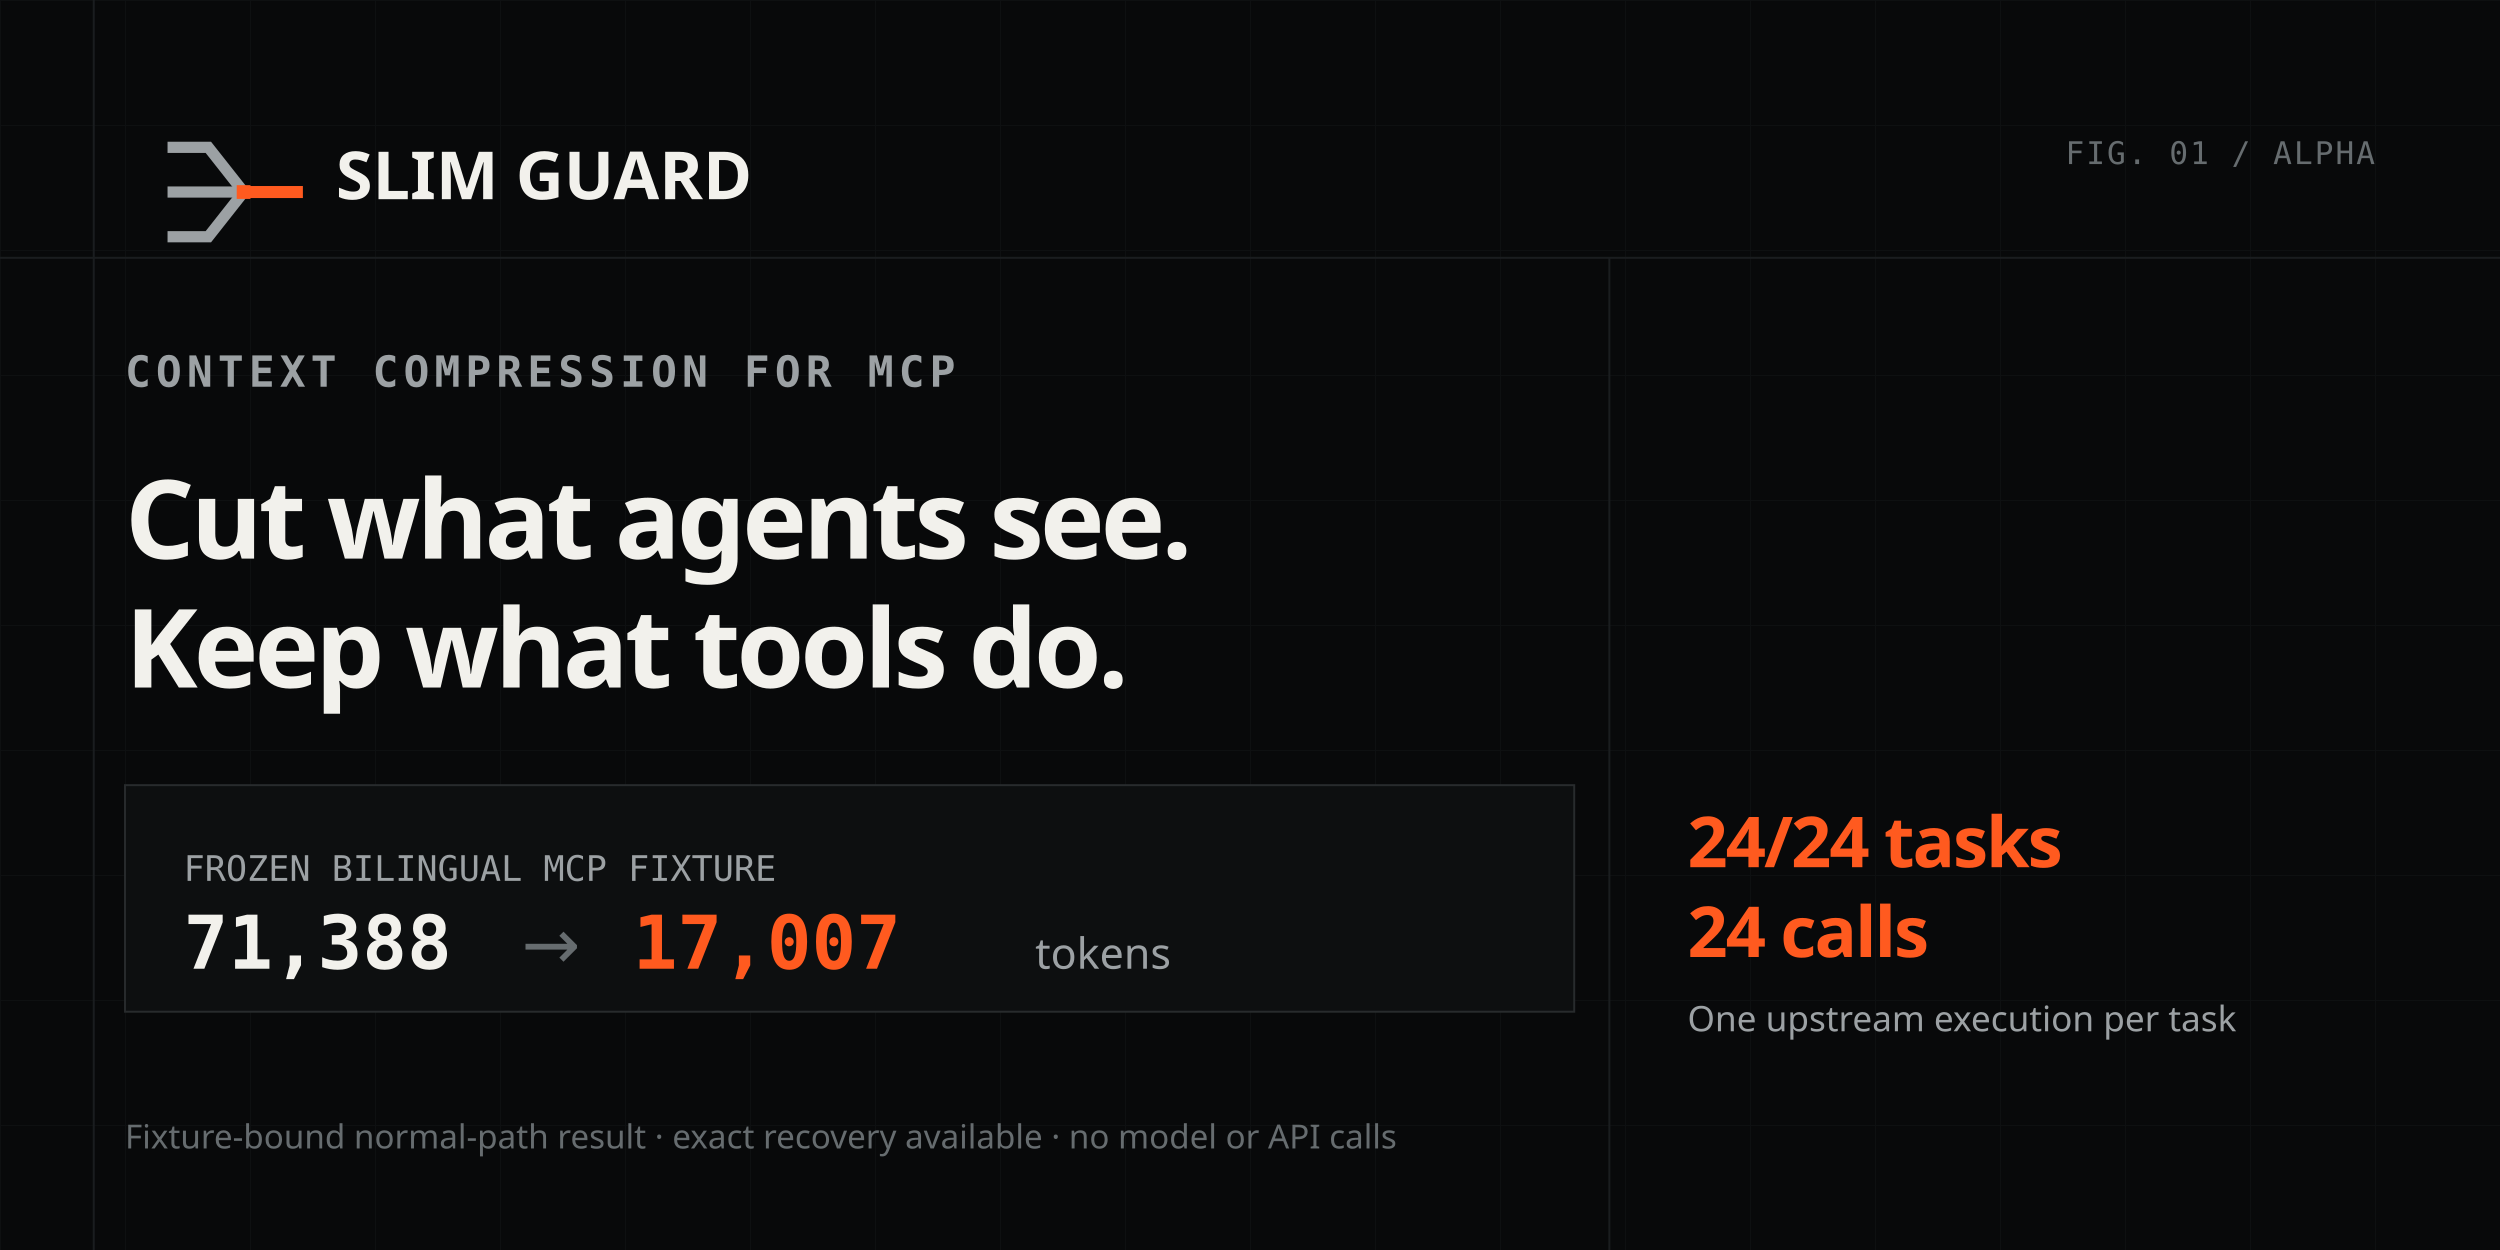
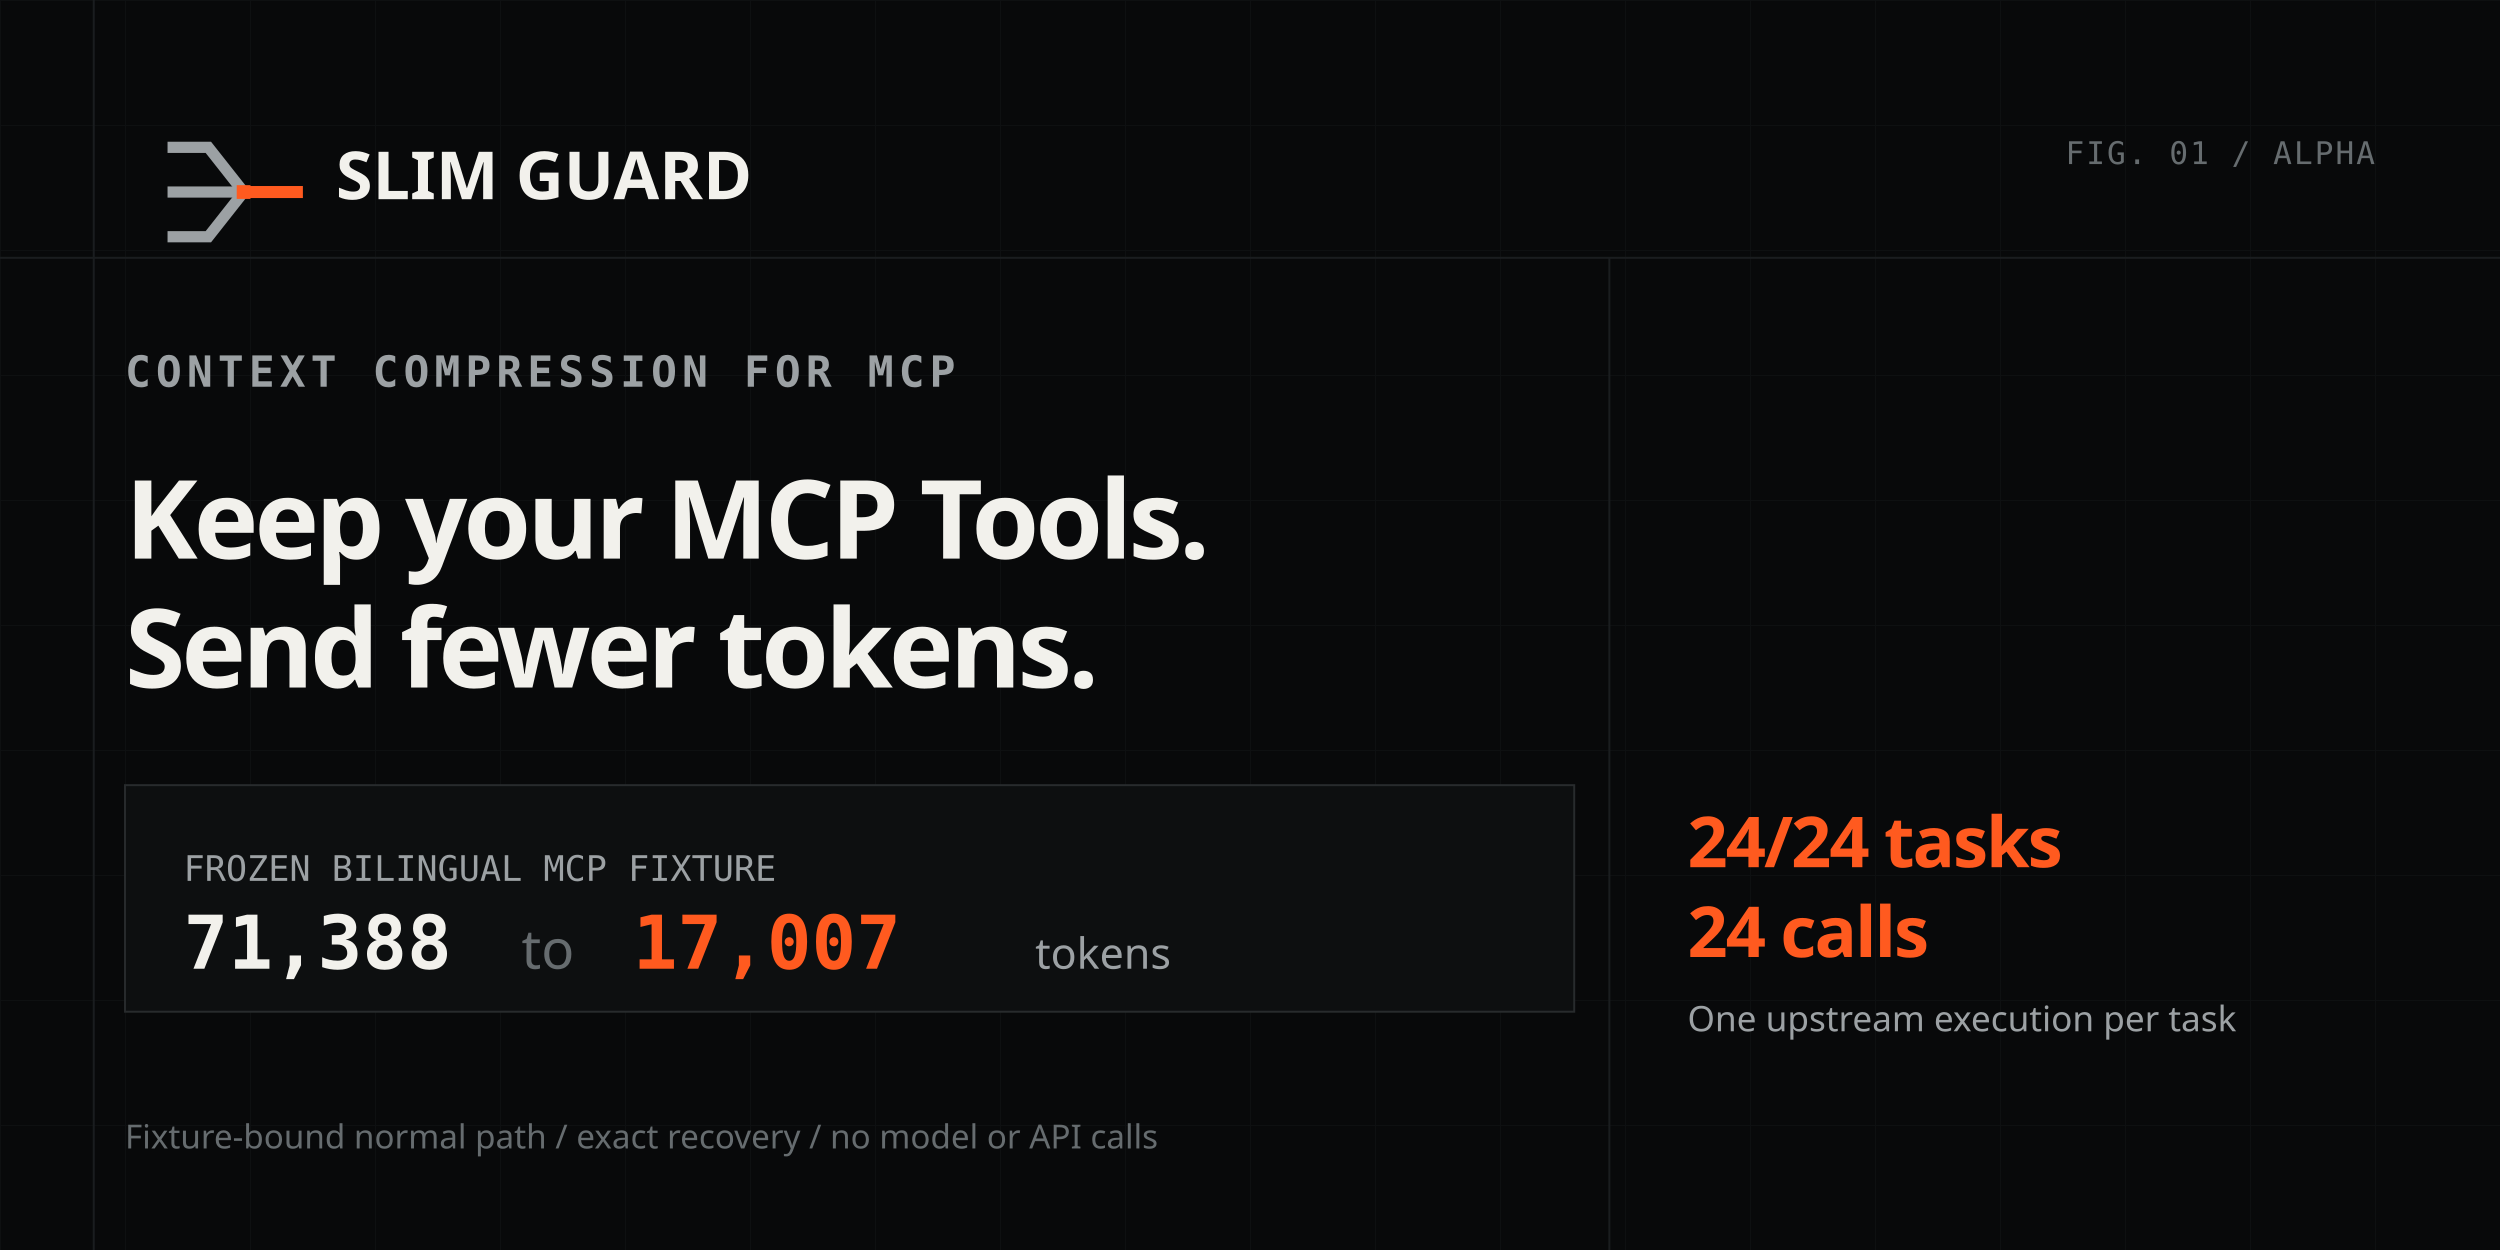
<svg xmlns="http://www.w3.org/2000/svg" width="1280" height="640" viewBox="0 0 1280 640" role="img" aria-labelledby="title desc">
  <defs>
    <pattern id="grid" width="64" height="64" patternUnits="userSpaceOnUse">
      <path d="M64 0H0V64" fill="none" stroke="#1a1d1f" stroke-width="1" />
    </pattern>
  </defs>
  <rect width="1280" height="640" fill="#08090a" />
  <rect width="1280" height="640" fill="url(#grid)" opacity=".34" />
  <line x1="0" y1="132" x2="1280" y2="132" stroke="#1a1d1f" />
  <line x1="48" y1="0" x2="48" y2="640" stroke="#1a1d1f" />
  <line x1="824" y1="132" x2="824" y2="640" stroke="#1a1d1f" />
  <g transform="translate(64 42) scale(.22)">
    <path d="M112 152h82l82 104" fill="none" stroke="#9ca1a4" stroke-width="26" stroke-linecap="square" stroke-linejoin="miter" />
    <path d="M112 256h148" fill="none" stroke="#9ca1a4" stroke-width="26" stroke-linecap="square" />
    <path d="M112 360h82l82-104" fill="none" stroke="#9ca1a4" stroke-width="26" stroke-linecap="square" stroke-linejoin="miter" />
    <path d="M292 256h108" fill="none" stroke="#ff5a1f" stroke-width="28" stroke-linecap="square" />
    <rect x="260" y="240" width="32" height="32" fill="#ff5a1f" />
  </g>
-   <text x="172" y="102" fill="#f2f1ec" font-family="Geist Sans, Segoe UI, sans-serif" font-size="34" font-weight="600" letter-spacing="0">SLIM GUARD</text>
-   <text x="1216" y="84" text-anchor="end" fill="#666c6f" font-family="Space Mono, Geist Mono, Consolas, monospace" font-size="16" letter-spacing="1">FIG. 01 / ALPHA</text>
+   <text x="172" y="102" fill="#f2f1ec" font-family="Geist Sans, Segoe UI, sans-serif" font-size="34" font-weight="600">SLIM GUARD</text>
+   <text x="1216" y="84" text-anchor="end" fill="#666c6f" font-family="Geist Mono, Consolas, monospace" font-size="16" letter-spacing="1">FIG. 01 / ALPHA</text>
  <text x="64" y="198" fill="#9ca1a4" font-family="Geist Mono, Consolas, monospace" font-size="22" font-weight="600" letter-spacing="2.6">CONTEXT COMPRESSION FOR MCP</text>
-   <text x="64" y="286" fill="#f2f1ec" font-family="Geist Sans, Segoe UI, sans-serif" font-size="56" font-weight="600" letter-spacing="-2">Cut what agents see.</text>
-   <text x="64" y="352" fill="#f2f1ec" font-family="Geist Sans, Segoe UI, sans-serif" font-size="56" font-weight="600" letter-spacing="-2">Keep what tools do.</text>
+   <text x="64" y="286" fill="#f2f1ec" font-family="Geist Sans, Segoe UI, sans-serif" font-size="56" font-weight="600" letter-spacing="-2">Keep your MCP Tools.</text>
+   <text x="64" y="352" fill="#f2f1ec" font-family="Geist Sans, Segoe UI, sans-serif" font-size="56" font-weight="600" letter-spacing="-2">Send fewer tokens.</text>
  <rect x="64" y="402" width="742" height="116" fill="#0d0f10" stroke="#282b2d" />
-   <text x="94" y="451" fill="#9ca1a4" font-family="Space Mono, Geist Mono, Consolas, monospace" font-size="18">FROZEN BILINGUAL MCP FIXTURE</text>
+   <text x="94" y="451" fill="#9ca1a4" font-family="Geist Mono, Consolas, monospace" font-size="18">FROZEN BILINGUAL MCP FIXTURE</text>
  <text x="94" y="496" fill="#f2f1ec" font-family="Geist Mono, Consolas, monospace" font-size="38" font-weight="750">71,388</text>
-   <text x="267" y="496" fill="#666c6f" font-family="Geist Sans, Segoe UI, sans-serif" font-size="36">→</text>
+   <text x="267" y="496" fill="#666c6f" font-family="Geist Sans, Segoe UI, sans-serif" font-size="28">to</text>
  <text x="324" y="496" fill="#ff5a1f" font-family="Geist Mono, Consolas, monospace" font-size="38" font-weight="800">17,007</text>
  <text x="530" y="496" fill="#9ca1a4" font-family="Geist Sans, Segoe UI, sans-serif" font-size="22">tokens</text>
  <text x="864" y="444" fill="#ff5a1f" font-family="Geist Sans, Segoe UI, sans-serif" font-size="36" font-weight="600" letter-spacing="-1">24/24 tasks</text>
  <text x="864" y="490" fill="#ff5a1f" font-family="Geist Sans, Segoe UI, sans-serif" font-size="36" font-weight="600" letter-spacing="-1">24 calls</text>
  <text x="864" y="528" fill="#9ca1a4" font-family="Geist Sans, Segoe UI, sans-serif" font-size="18">One upstream execution per task</text>
-   <text x="64" y="588" fill="#666c6f" font-family="Geist Sans, Segoe UI, sans-serif" font-size="17">Fixture-bound normal-path result · exact recovery available · no model or API calls</text>
+   <text x="64" y="588" fill="#666c6f" font-family="Geist Sans, Segoe UI, sans-serif" font-size="17">Fixture-bound normal path / exact recovery / no model or API calls</text>
</svg>
